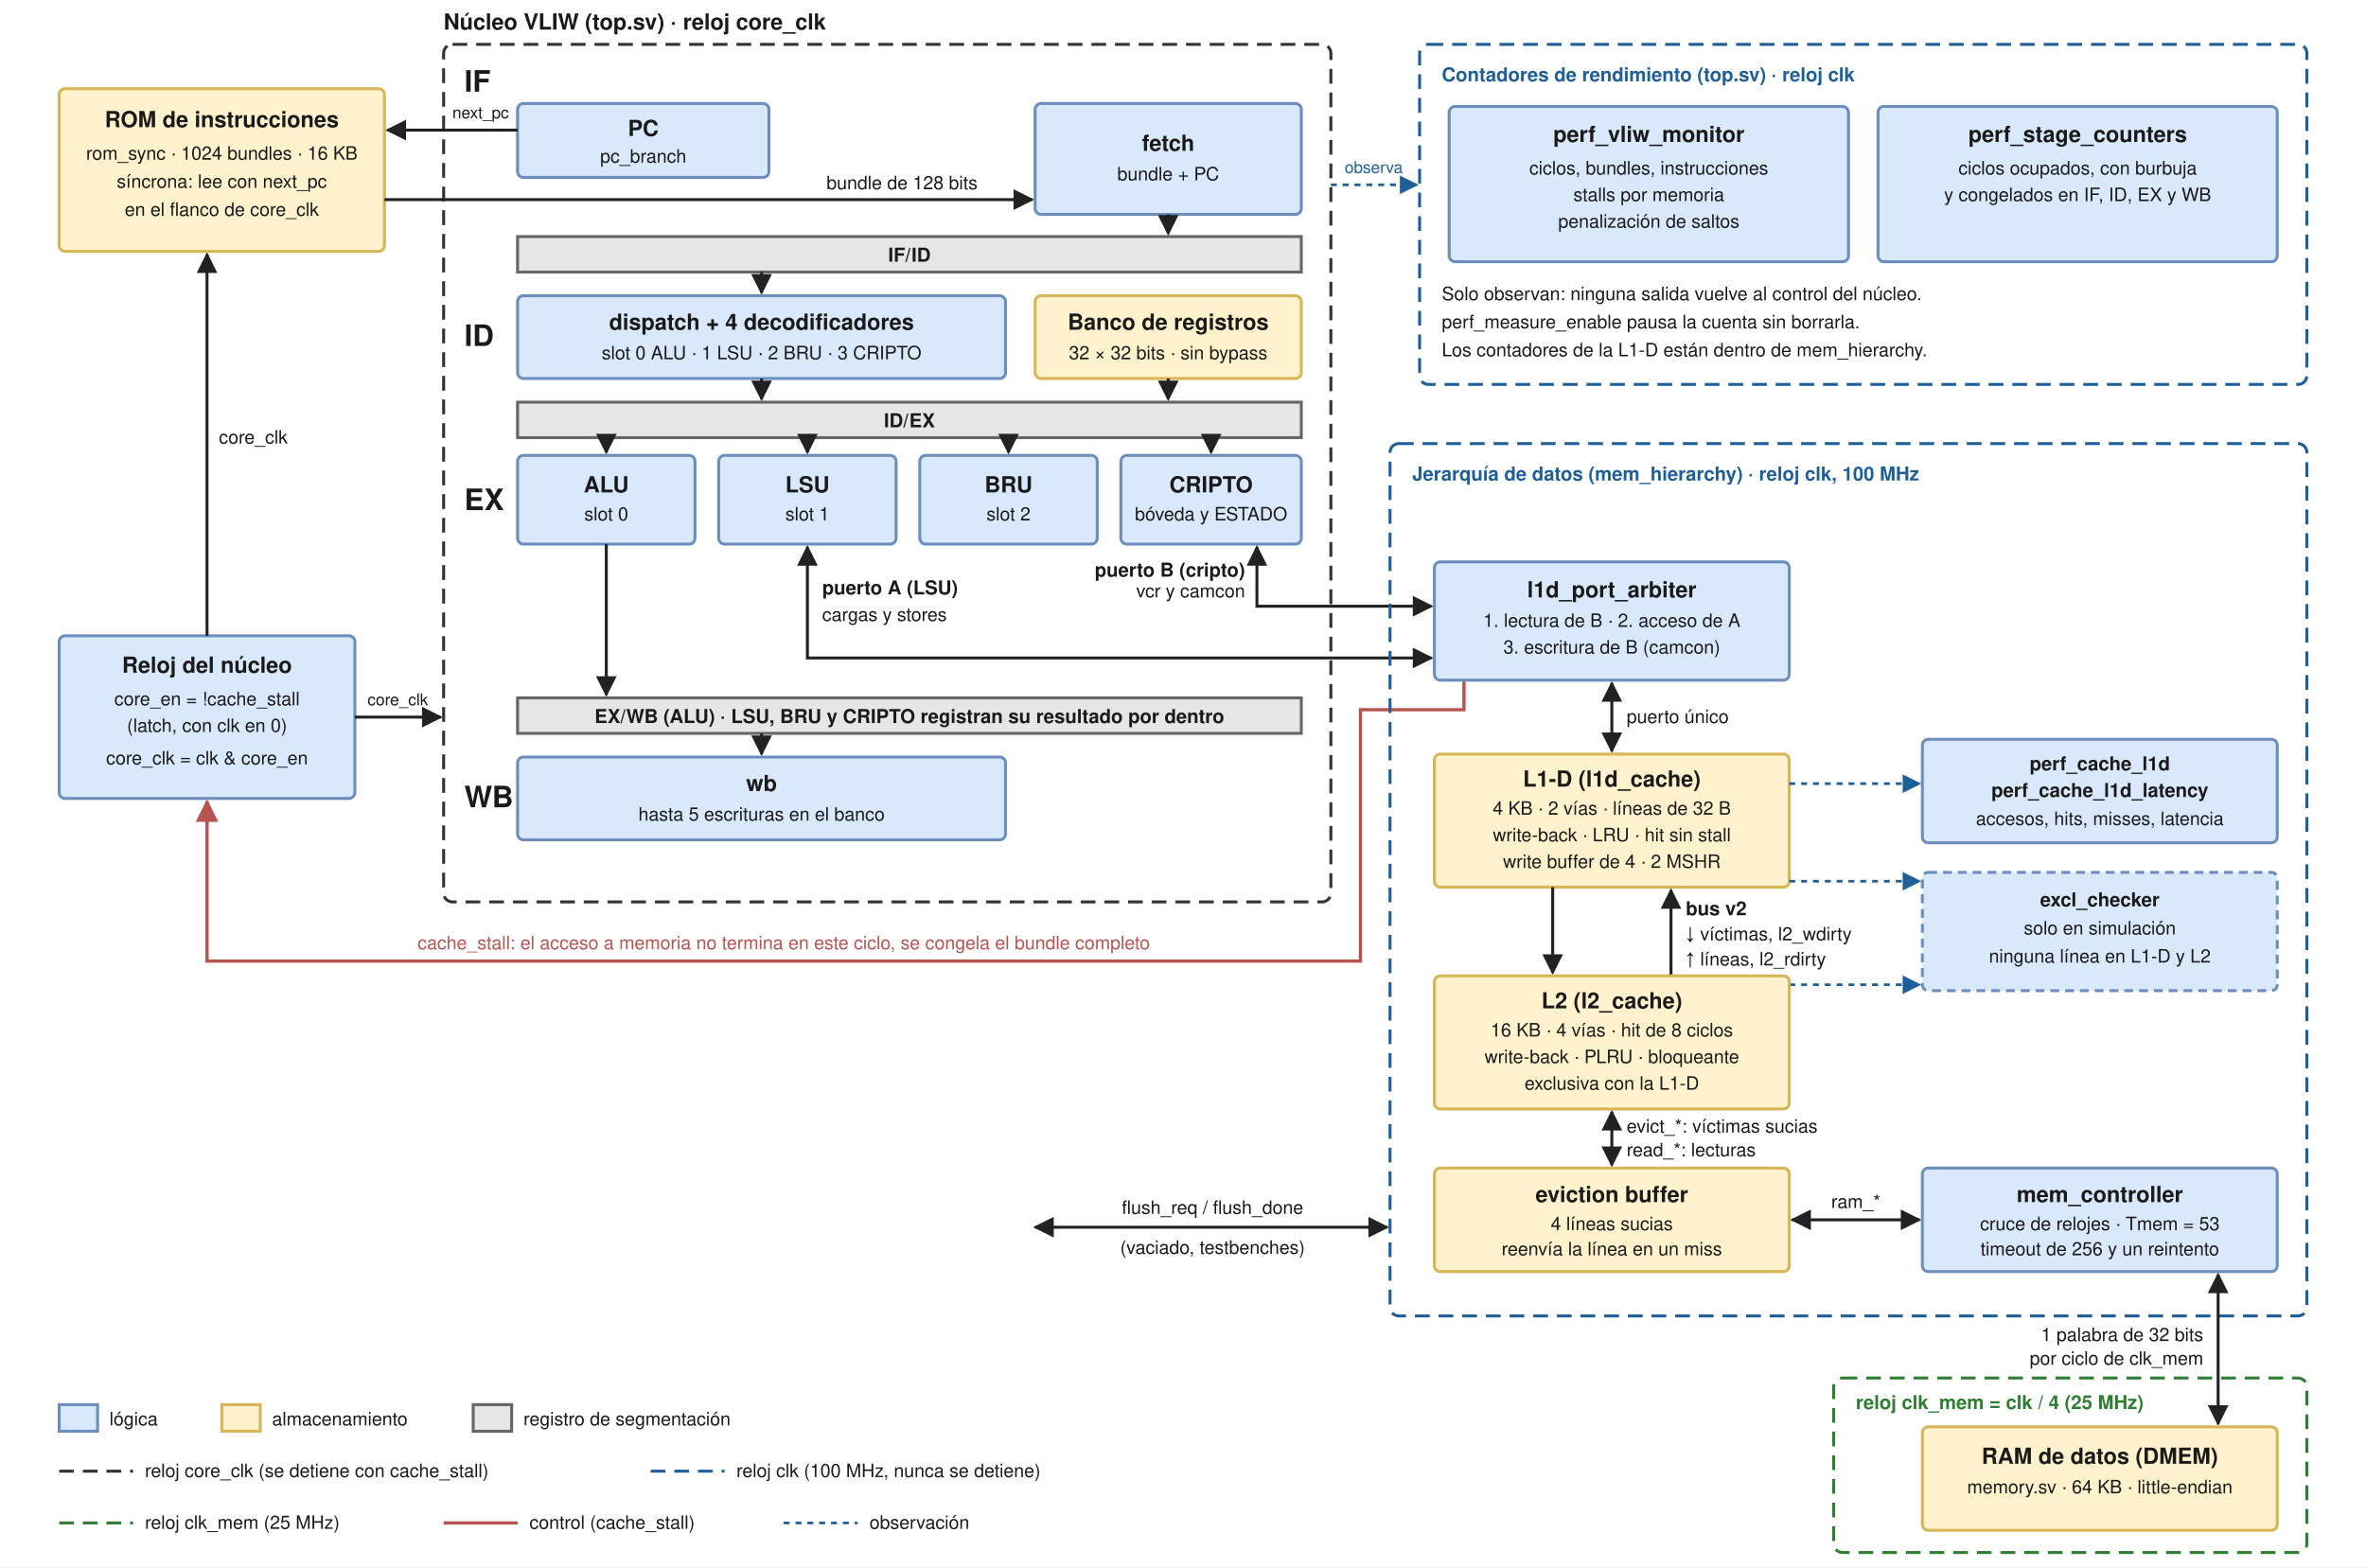
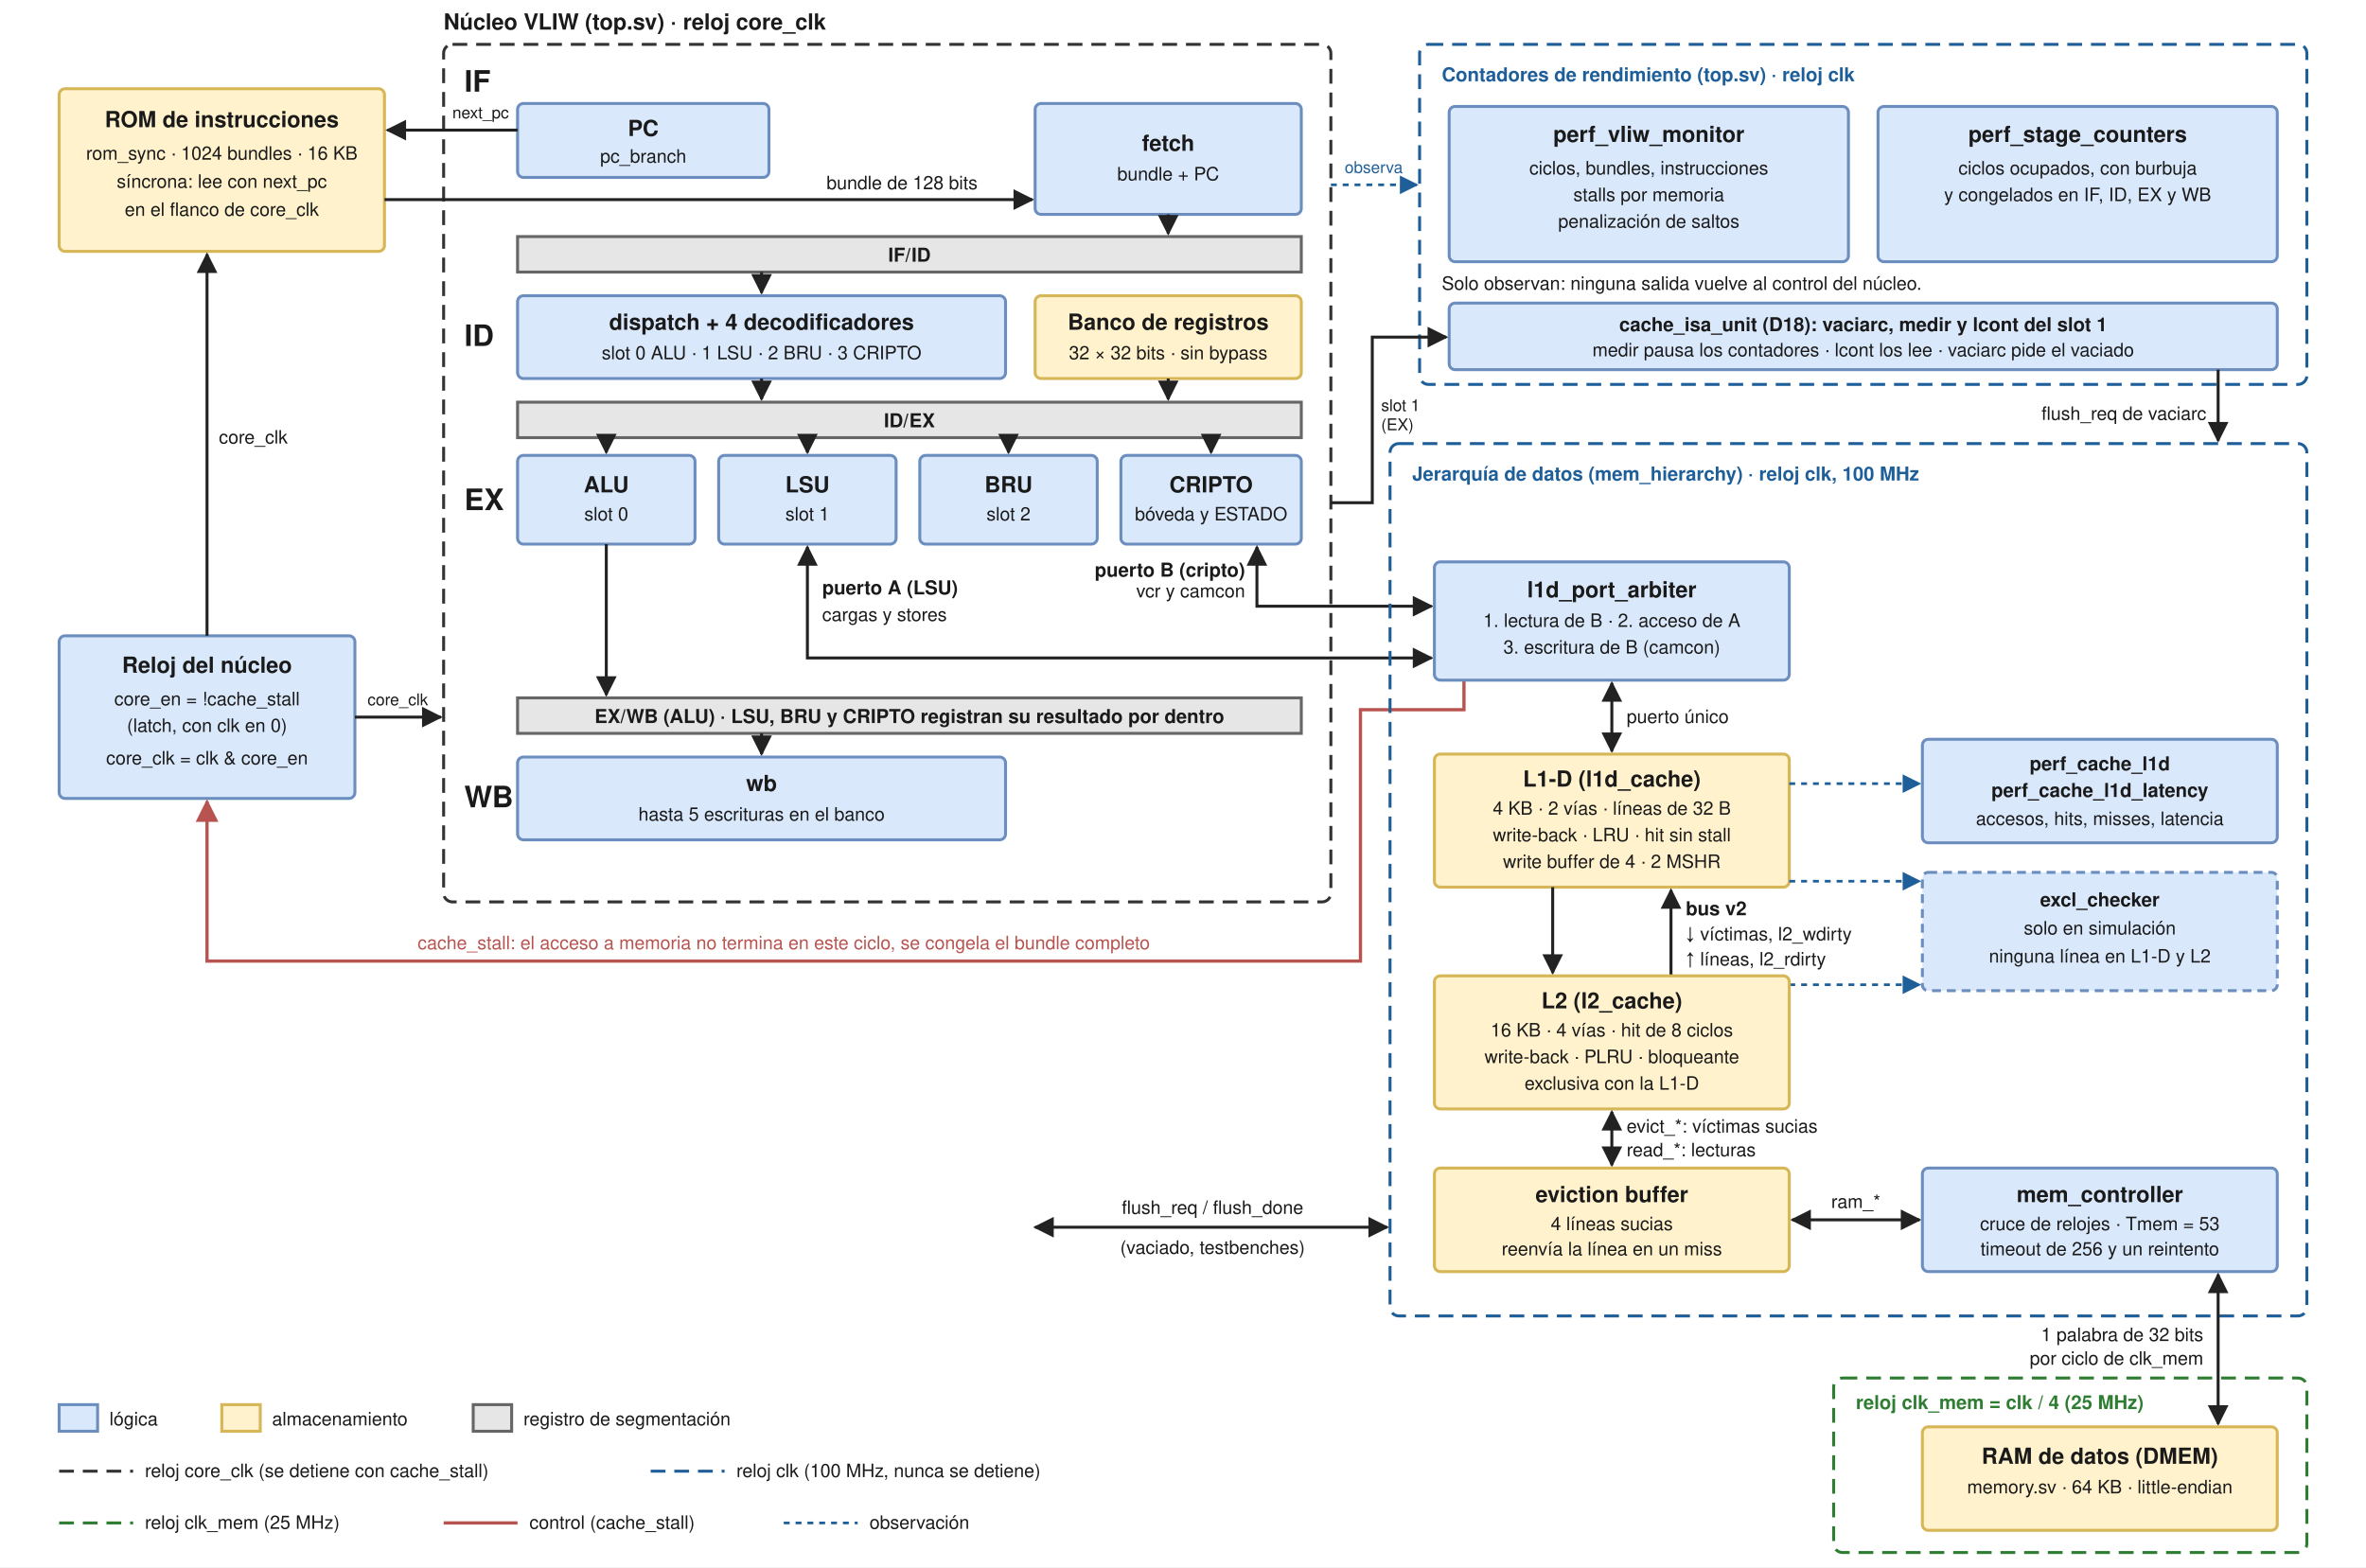
<svg xmlns="http://www.w3.org/2000/svg" viewBox="0 0 1600 1060" width="1600" height="1060">
  <defs>
    <marker id="a" viewBox="0 0 10 10" refX="9" refY="5" markerWidth="7" markerHeight="7" orient="auto-start-reverse">
      <path d="M0,0 L10,5 L0,10 z" fill="#222" />
    </marker>
    <marker id="ar" viewBox="0 0 10 10" refX="9" refY="5" markerWidth="7" markerHeight="7" orient="auto-start-reverse">
      <path d="M0,0 L10,5 L0,10 z" fill="#b85450" />
    </marker>
    <marker id="ab" viewBox="0 0 10 10" refX="9" refY="5" markerWidth="7" markerHeight="7" orient="auto-start-reverse">
      <path d="M0,0 L10,5 L0,10 z" fill="#1f5f99" />
    </marker>
    <style>
      text { font-family: 'Segoe UI', Helvetica, Arial, sans-serif; fill: #1a1a1a; }
      .b { font-weight: 700; font-size: 15px; }
      .bs { font-weight: 700; font-size: 13px; }
      .s { font-size: 12.5px; }
      .st { font-weight: 700; font-size: 20px; }
      .dt { font-weight: 700; font-size: 15px; }
      .logic { fill: #dae8fc; stroke: #6c8ebf; stroke-width: 2; }
      .store { fill: #fff2cc; stroke: #d6b656; stroke-width: 2; }
      .reg { fill: #e6e6e6; stroke: #666666; stroke-width: 2; }
      .sim { fill: #dae8fc; stroke: #6c8ebf; stroke-width: 2; stroke-dasharray: 6 4; }
      .dcore { fill: none; stroke: #333333; stroke-width: 2; stroke-dasharray: 10 6; }
      .dclk { fill: none; stroke: #1f5f99; stroke-width: 2; stroke-dasharray: 10 6; }
      .dmem { fill: none; stroke: #2e7d32; stroke-width: 2; stroke-dasharray: 10 6; }
      .w { stroke: #222; stroke-width: 2; fill: none; }
      .red { stroke: #b85450; stroke-width: 2.2; fill: none; }
      .obs { stroke: #1f5f99; stroke-width: 1.8; fill: none; stroke-dasharray: 4 4; }
      .tr { fill: #b85450; }
      .tb { fill: #1f5f99; }
      .tg { fill: #2e7d32; }
    </style>
  </defs>
  <rect x="0" y="0" width="1600" height="1060" fill="#ffffff" />
  <text x="300" y="20" class="dt">Núcleo VLIW (top.sv) · reloj core_clk</text>
  <rect x="300" y="30" width="600" height="580" rx="6" class="dcore" />
  <text x="314" y="62" class="st">IF</text>
  <text x="314" y="234" class="st">ID</text>
  <text x="314" y="345" class="st">EX</text>
  <text x="314" y="546" class="st">WB</text>
  <rect x="350" y="70" width="170" height="50" rx="4" class="logic" />
  <text x="435" y="92" text-anchor="middle" class="b">PC</text>
  <text x="435" y="110" text-anchor="middle" class="s">pc_branch</text>
  <rect x="700" y="70" width="180" height="75" rx="4" class="logic" />
  <text x="790" y="102" text-anchor="middle" class="b">fetch</text>
  <text x="790" y="122" text-anchor="middle" class="s">bundle + PC</text>
  <rect x="350" y="160" width="530" height="24" class="reg" />
  <text x="615" y="177" text-anchor="middle" class="bs">IF/ID</text>
  <line x1="790" y1="145" x2="790" y2="158" class="w" marker-end="url(#a)" />
  <line x1="515" y1="184" x2="515" y2="198" class="w" marker-end="url(#a)" />
  <rect x="350" y="200" width="330" height="56" rx="4" class="logic" />
  <text x="515" y="223" text-anchor="middle" class="b">dispatch + 4 decodificadores</text>
  <text x="515" y="243" text-anchor="middle" class="s">slot 0 ALU · 1 LSU · 2 BRU · 3 CRIPTO</text>
  <rect x="700" y="200" width="180" height="56" rx="4" class="store" />
  <text x="790" y="223" text-anchor="middle" class="b">Banco de registros</text>
  <text x="790" y="243" text-anchor="middle" class="s">32 × 32 bits · sin bypass</text>
  <line x1="515" y1="256" x2="515" y2="270" class="w" marker-end="url(#a)" />
  <line x1="790" y1="256" x2="790" y2="270" class="w" marker-end="url(#a)" />
  <rect x="350" y="272" width="530" height="24" class="reg" />
  <text x="615" y="289" text-anchor="middle" class="bs">ID/EX</text>
  <line x1="410" y1="296" x2="410" y2="306" class="w" marker-end="url(#a)" />
  <line x1="546" y1="296" x2="546" y2="306" class="w" marker-end="url(#a)" />
  <line x1="682" y1="296" x2="682" y2="306" class="w" marker-end="url(#a)" />
  <line x1="819" y1="296" x2="819" y2="306" class="w" marker-end="url(#a)" />
  <rect x="350" y="308" width="120" height="60" rx="4" class="logic" />
  <text x="410" y="333" text-anchor="middle" class="b">ALU</text>
  <text x="410" y="352" text-anchor="middle" class="s">slot 0</text>
  <rect x="486" y="308" width="120" height="60" rx="4" class="logic" />
  <text x="546" y="333" text-anchor="middle" class="b">LSU</text>
  <text x="546" y="352" text-anchor="middle" class="s">slot 1</text>
  <rect x="622" y="308" width="120" height="60" rx="4" class="logic" />
  <text x="682" y="333" text-anchor="middle" class="b">BRU</text>
  <text x="682" y="352" text-anchor="middle" class="s">slot 2</text>
  <rect x="758" y="308" width="122" height="60" rx="4" class="logic" />
  <text x="819" y="333" text-anchor="middle" class="b">CRIPTO</text>
  <text x="819" y="352" text-anchor="middle" class="s">bóveda y ESTADO</text>
  <polyline points="546,370 546,445 968,445" class="w" marker-start="url(#a)" marker-end="url(#a)" />
  <text x="556" y="402" class="bs">puerto A (LSU)</text>
  <text x="556" y="420" class="s">cargas y stores</text>
  <polyline points="850,370 850,410 968,410" class="w" marker-start="url(#a)" marker-end="url(#a)" />
  <text x="842" y="390" text-anchor="end" class="bs">puerto B (cripto)</text>
  <text x="842" y="404" text-anchor="end" class="s">vcr y camcon</text>
  <line x1="410" y1="368" x2="410" y2="470" class="w" marker-end="url(#a)" />
  <rect x="350" y="472" width="530" height="24" class="reg" />
  <text x="615" y="489" text-anchor="middle" class="bs">EX/WB (ALU) · LSU, BRU y CRIPTO registran su resultado por dentro</text>
  <line x1="515" y1="496" x2="515" y2="510" class="w" marker-end="url(#a)" />
  <rect x="350" y="512" width="330" height="56" rx="4" class="logic" />
  <text x="515" y="535" text-anchor="middle" class="b">wb</text>
  <text x="515" y="555" text-anchor="middle" class="s">hasta 5 escrituras en el banco</text>
  <rect x="40" y="60" width="220" height="110" rx="4" class="store" />
  <text x="150" y="86" text-anchor="middle" class="b">ROM de instrucciones</text>
  <text x="150" y="108" text-anchor="middle" class="s">rom_sync · 1024 bundles · 16 KB</text>
  <text x="150" y="127" text-anchor="middle" class="s">síncrona: lee con next_pc</text>
  <text x="150" y="146" text-anchor="middle" class="s">en el flanco de core_clk</text>
  <line x1="350" y1="88" x2="262" y2="88" class="w" marker-end="url(#a)" />
  <text x="325" y="80" text-anchor="middle" style="font-size:11px">next_pc</text>
  <line x1="260" y1="135" x2="698" y2="135" class="w" marker-end="url(#a)" />
  <text x="610" y="128" text-anchor="middle" class="s">bundle de 128 bits</text>
  <rect x="40" y="430" width="200" height="110" rx="4" class="logic" />
  <text x="140" y="455" text-anchor="middle" class="b">Reloj del núcleo</text>
  <text x="140" y="477" text-anchor="middle" class="s">core_en = !cache_stall</text>
  <text x="140" y="495" text-anchor="middle" class="s">(latch, con clk en 0)</text>
  <text x="140" y="517" text-anchor="middle" class="s">core_clk = clk &amp; core_en</text>
  <line x1="240" y1="485" x2="298" y2="485" class="w" marker-end="url(#a)" />
  <text x="269" y="477" text-anchor="middle" style="font-size:11px">core_clk</text>
  <line x1="140" y1="430" x2="140" y2="172" class="w" marker-end="url(#a)" />
  <text x="148" y="300" class="s">core_clk</text>
  <polyline points="990,460 990,480 920,480 920,650 140,650 140,542" class="red" marker-end="url(#ar)" />
  <text x="530" y="642" text-anchor="middle" class="s tr">cache_stall: el acceso a memoria no termina en este ciclo, se congela el bundle completo</text>
  <rect x="960" y="30" width="600" height="230" rx="6" class="dclk" />
  <text x="975" y="55" class="bs tb">Contadores de rendimiento (top.sv) · reloj clk</text>
  <rect x="980" y="72" width="270" height="105" rx="4" class="logic" />
  <text x="1115" y="96" text-anchor="middle" class="b">perf_vliw_monitor</text>
  <text x="1115" y="118" text-anchor="middle" class="s">ciclos, bundles, instrucciones</text>
  <text x="1115" y="136" text-anchor="middle" class="s">stalls por memoria</text>
  <text x="1115" y="154" text-anchor="middle" class="s">penalización de saltos</text>
  <rect x="1270" y="72" width="270" height="105" rx="4" class="logic" />
  <text x="1405" y="96" text-anchor="middle" class="b">perf_stage_counters</text>
  <text x="1405" y="118" text-anchor="middle" class="s">ciclos ocupados, con burbuja</text>
  <text x="1405" y="136" text-anchor="middle" class="s">y congelados en IF, ID, EX y WB</text>
-   <text x="975" y="203" class="s">Solo observan: ninguna salida vuelve al control del núcleo.</text>
-   <text x="975" y="222" class="s">perf_measure_enable pausa la cuenta sin borrarla.</text>
-   <text x="975" y="241" class="s">Los contadores de la L1-D están dentro de mem_hierarchy.</text>
+   <text x="975" y="196" class="s">Solo observan: ninguna salida vuelve al control del núcleo.</text>
+   <rect x="980" y="205" width="560" height="45" rx="4" class="logic" />
+   <text x="1260" y="224" text-anchor="middle" class="bs">cache_isa_unit (D18): vaciarc, medir y lcont del slot 1</text>
+   <text x="1260" y="241" text-anchor="middle" class="s">medir pausa los contadores · lcont los lee · vaciarc pide el vaciado</text>
+   <polyline points="900,340 928,340 928,228 978,228" class="w" marker-end="url(#a)" />
+   <text x="934" y="278" style="font-size:11px">slot 1</text>
+   <text x="934" y="291" style="font-size:11px">(EX)</text>
+   <line x1="1500" y1="250" x2="1500" y2="298" class="w" marker-end="url(#a)" />
+   <text x="1492" y="284" text-anchor="end" class="s">flush_req de vaciarc</text>
  <line x1="900" y1="125" x2="958" y2="125" class="obs" marker-end="url(#ab)" />
  <text x="929" y="117" text-anchor="middle" style="font-size:11px" class="tb">observa</text>
  <rect x="940" y="300" width="620" height="590" rx="6" class="dclk" />
  <text x="955" y="325" class="bs tb">Jerarquía de datos (mem_hierarchy) · reloj clk, 100 MHz</text>
  <rect x="970" y="380" width="240" height="80" rx="4" class="logic" />
  <text x="1090" y="404" text-anchor="middle" class="b">l1d_port_arbiter</text>
  <text x="1090" y="424" text-anchor="middle" class="s">1. lectura de B · 2. acceso de A</text>
  <text x="1090" y="442" text-anchor="middle" class="s">3. escritura de B (camcon)</text>
  <line x1="1090" y1="462" x2="1090" y2="508" class="w" marker-start="url(#a)" marker-end="url(#a)" />
  <text x="1100" y="489" class="s">puerto único</text>
  <rect x="970" y="510" width="240" height="90" rx="4" class="store" />
  <text x="1090" y="532" text-anchor="middle" class="b">L1-D (l1d_cache)</text>
  <text x="1090" y="551" text-anchor="middle" class="s">4 KB · 2 vías · líneas de 32 B</text>
  <text x="1090" y="569" text-anchor="middle" class="s">write-back · LRU · hit sin stall</text>
  <text x="1090" y="587" text-anchor="middle" class="s">write buffer de 4 · 2 MSHR</text>
  <rect x="1300" y="500" width="240" height="70" rx="4" class="logic" />
  <text x="1420" y="521" text-anchor="middle" class="bs">perf_cache_l1d</text>
  <text x="1420" y="539" text-anchor="middle" class="bs">perf_cache_l1d_latency</text>
  <text x="1420" y="558" text-anchor="middle" class="s">accesos, hits, misses, latencia</text>
  <line x1="1210" y1="530" x2="1298" y2="530" class="obs" marker-end="url(#ab)" />
  <rect x="1300" y="590" width="240" height="80" rx="4" class="sim" />
  <text x="1420" y="613" text-anchor="middle" class="bs">excl_checker</text>
  <text x="1420" y="632" text-anchor="middle" class="s">solo en simulación</text>
  <text x="1420" y="651" text-anchor="middle" class="s">ninguna línea en L1-D y L2</text>
  <line x1="1210" y1="596" x2="1298" y2="596" class="obs" marker-end="url(#ab)" />
  <line x1="1210" y1="666" x2="1298" y2="666" class="obs" marker-end="url(#ab)" />
  <line x1="1050" y1="600" x2="1050" y2="658" class="w" marker-end="url(#a)" />
  <line x1="1130" y1="660" x2="1130" y2="602" class="w" marker-end="url(#a)" />
  <text x="1140" y="619" class="bs">bus v2</text>
  <text x="1140" y="636" class="s">↓ víctimas, l2_wdirty</text>
  <text x="1140" y="653" class="s">↑ líneas, l2_rdirty</text>
  <rect x="970" y="660" width="240" height="90" rx="4" class="store" />
  <text x="1090" y="682" text-anchor="middle" class="b">L2 (l2_cache)</text>
  <text x="1090" y="701" text-anchor="middle" class="s">16 KB · 4 vías · hit de 8 ciclos</text>
  <text x="1090" y="719" text-anchor="middle" class="s">write-back · PLRU · bloqueante</text>
  <text x="1090" y="737" text-anchor="middle" class="s">exclusiva con la L1-D</text>
  <line x1="1090" y1="752" x2="1090" y2="788" class="w" marker-start="url(#a)" marker-end="url(#a)" />
  <text x="1100" y="766" class="s">evict_*: víctimas sucias</text>
  <text x="1100" y="782" class="s">read_*: lecturas</text>
  <rect x="970" y="790" width="240" height="70" rx="4" class="store" />
  <text x="1090" y="813" text-anchor="middle" class="b">eviction buffer</text>
  <text x="1090" y="832" text-anchor="middle" class="s">4 líneas sucias</text>
  <text x="1090" y="849" text-anchor="middle" class="s">reenvía la línea en un miss</text>
  <line x1="1212" y1="825" x2="1298" y2="825" class="w" marker-start="url(#a)" marker-end="url(#a)" />
  <text x="1255" y="817" text-anchor="middle" class="s">ram_*</text>
  <rect x="1300" y="790" width="240" height="70" rx="4" class="logic" />
  <text x="1420" y="813" text-anchor="middle" class="b">mem_controller</text>
  <text x="1420" y="832" text-anchor="middle" class="s">cruce de relojes · Tmem = 53</text>
  <text x="1420" y="849" text-anchor="middle" class="s">timeout de 256 y un reintento</text>
  <line x1="700" y1="830" x2="938" y2="830" class="w" marker-start="url(#a)" marker-end="url(#a)" />
  <text x="820" y="821" text-anchor="middle" class="s">flush_req / flush_done</text>
  <text x="820" y="848" text-anchor="middle" class="s">(vaciado, testbenches)</text>
  <line x1="1500" y1="862" x2="1500" y2="963" class="w" marker-start="url(#a)" marker-end="url(#a)" />
  <text x="1490" y="907" text-anchor="end" class="s">1 palabra de 32 bits</text>
  <text x="1490" y="923" text-anchor="end" class="s">por ciclo de clk_mem</text>
  <rect x="1240" y="932" width="320" height="118" rx="6" class="dmem" />
  <text x="1255" y="953" class="bs tg">reloj clk_mem = clk / 4 (25 MHz)</text>
  <rect x="1300" y="965" width="240" height="70" rx="4" class="store" />
  <text x="1420" y="990" text-anchor="middle" class="b">RAM de datos (DMEM)</text>
  <text x="1420" y="1010" text-anchor="middle" class="s">memory.sv · 64 KB · little-endian</text>
  <rect x="40" y="950" width="26" height="18" class="logic" />
  <text x="74" y="964" class="s">lógica</text>
  <rect x="150" y="950" width="26" height="18" class="store" />
  <text x="184" y="964" class="s">almacenamiento</text>
  <rect x="320" y="950" width="26" height="18" class="reg" />
  <text x="354" y="964" class="s">registro de segmentación</text>
  <line x1="40" y1="995" x2="90" y2="995" class="dcore" />
  <text x="98" y="999" class="s">reloj core_clk (se detiene con cache_stall)</text>
  <line x1="440" y1="995" x2="490" y2="995" class="dclk" />
  <text x="498" y="999" class="s">reloj clk (100 MHz, nunca se detiene)</text>
  <line x1="40" y1="1030" x2="90" y2="1030" class="dmem" />
  <text x="98" y="1034" class="s">reloj clk_mem (25 MHz)</text>
  <line x1="300" y1="1030" x2="350" y2="1030" class="red" />
  <text x="358" y="1034" class="s">control (cache_stall)</text>
  <line x1="530" y1="1030" x2="580" y2="1030" class="obs" />
  <text x="588" y="1034" class="s">observación</text>
</svg>
